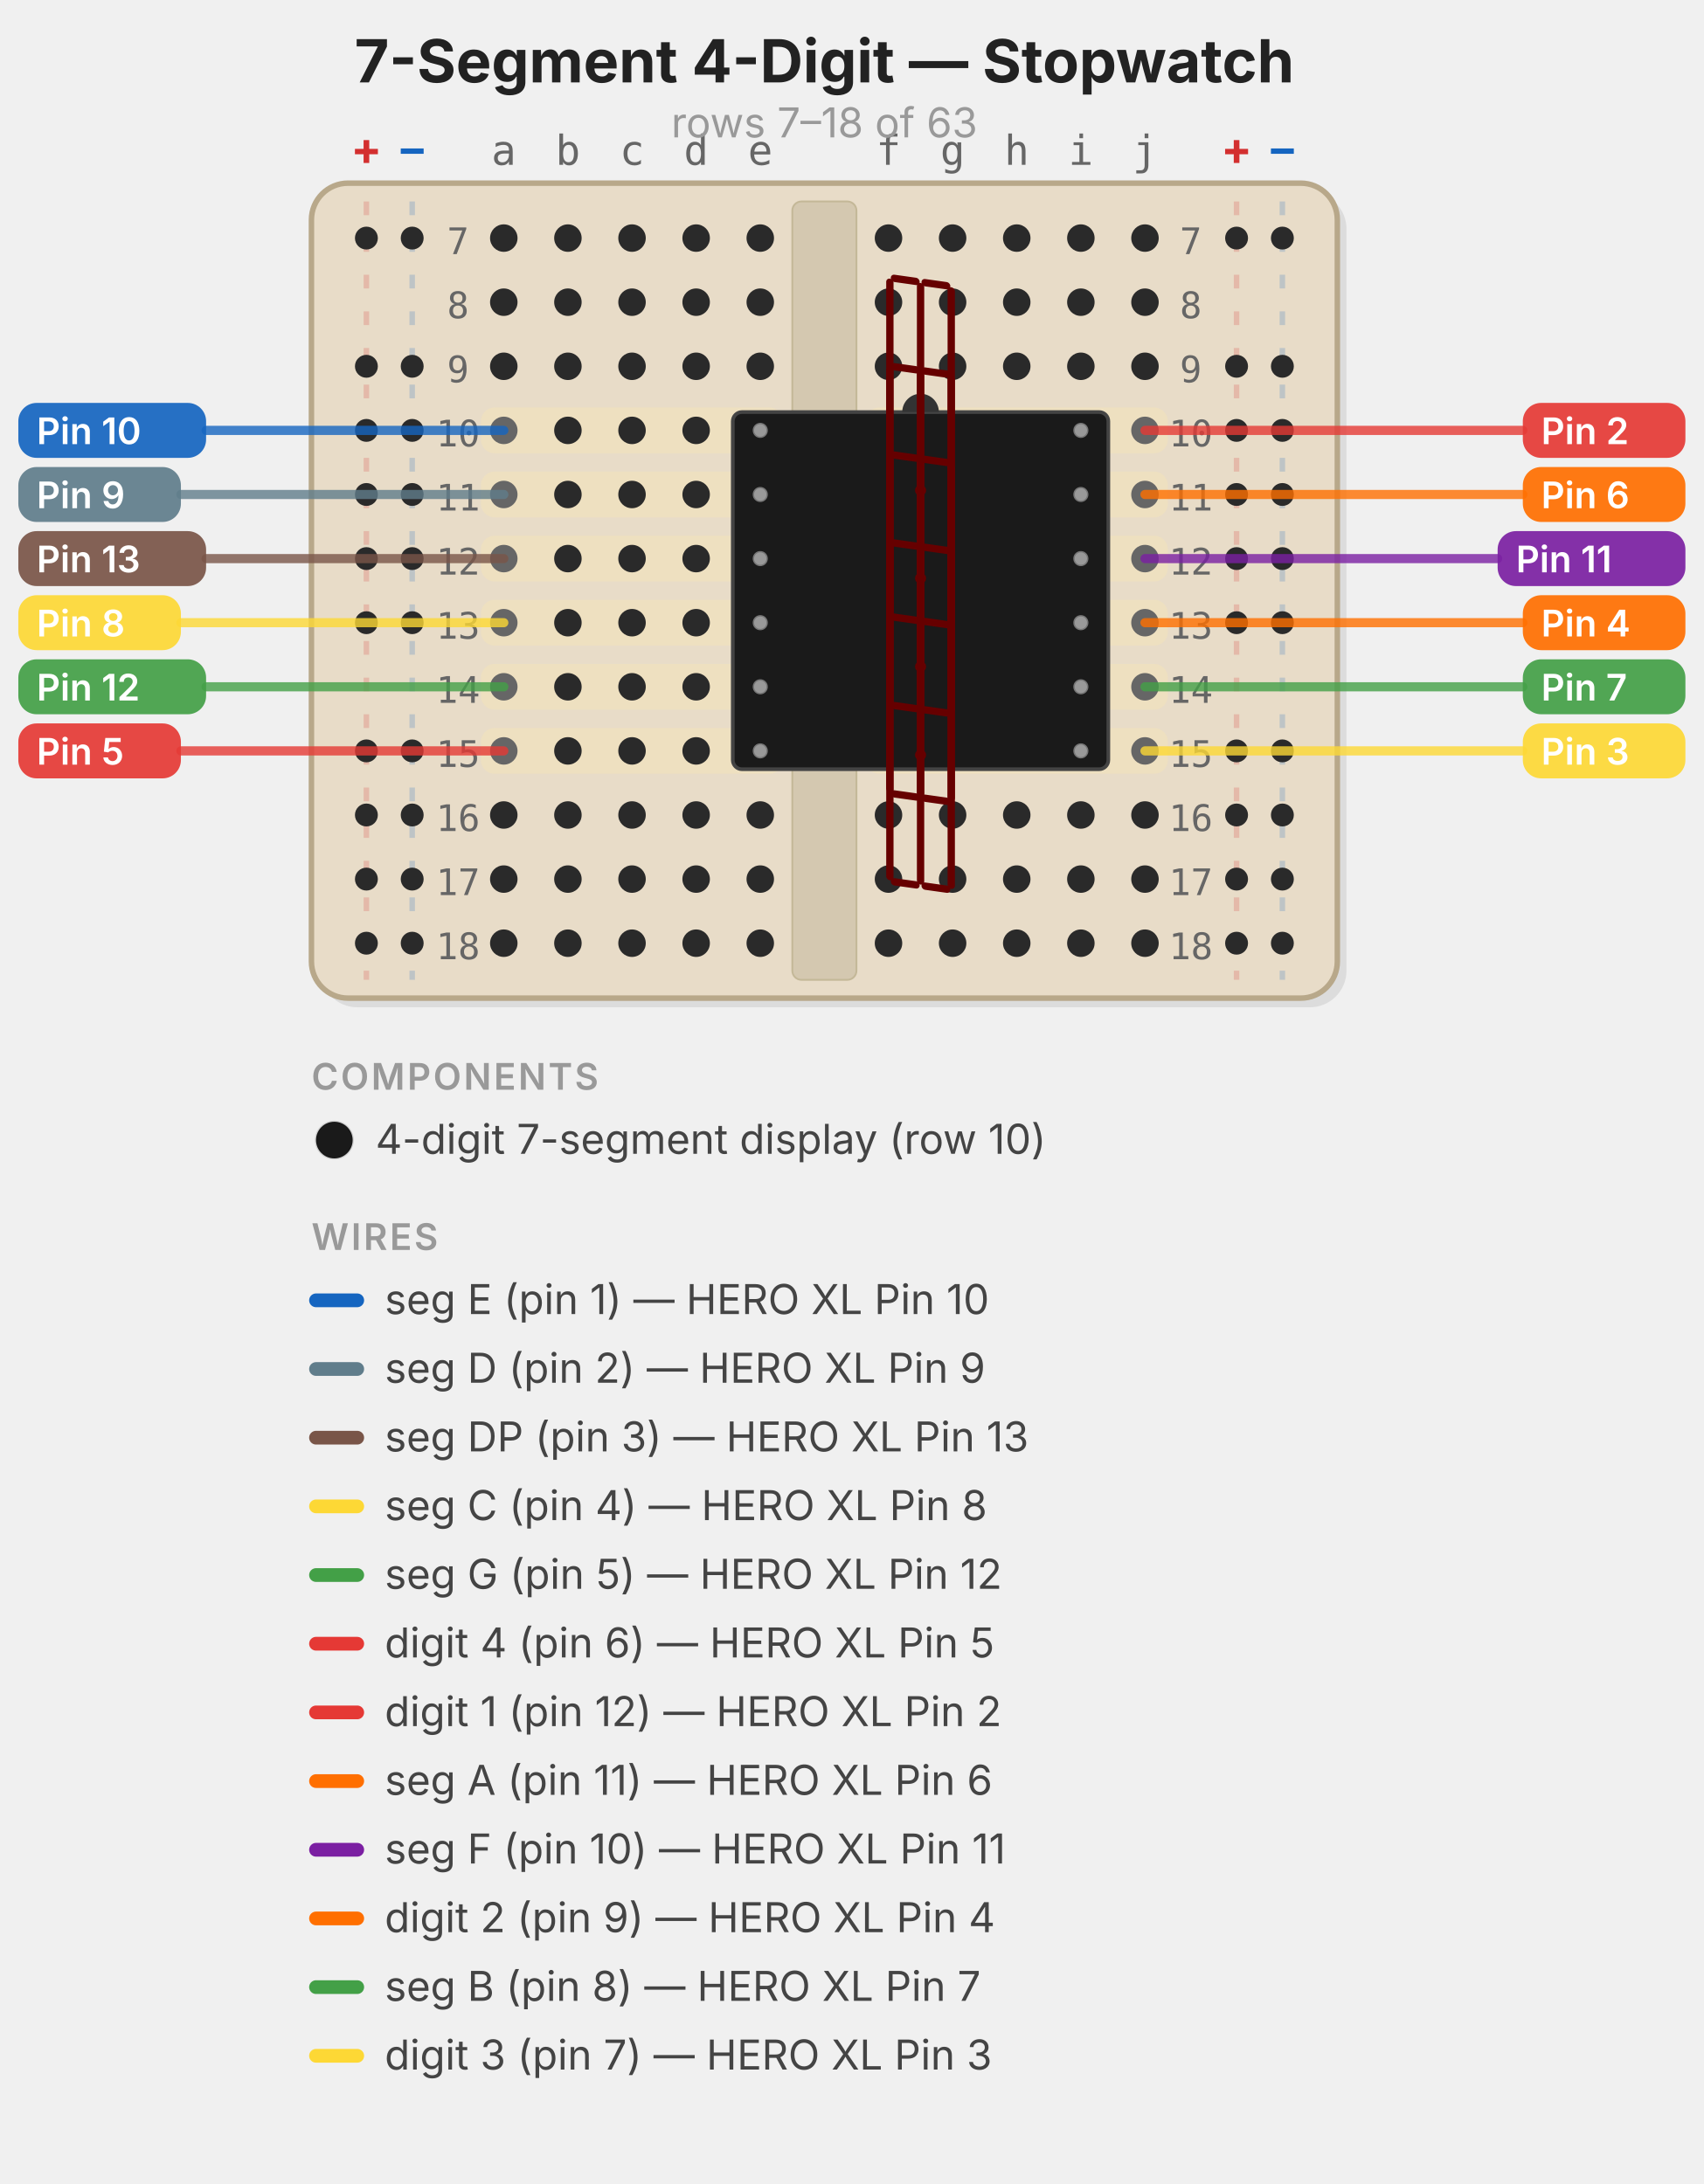
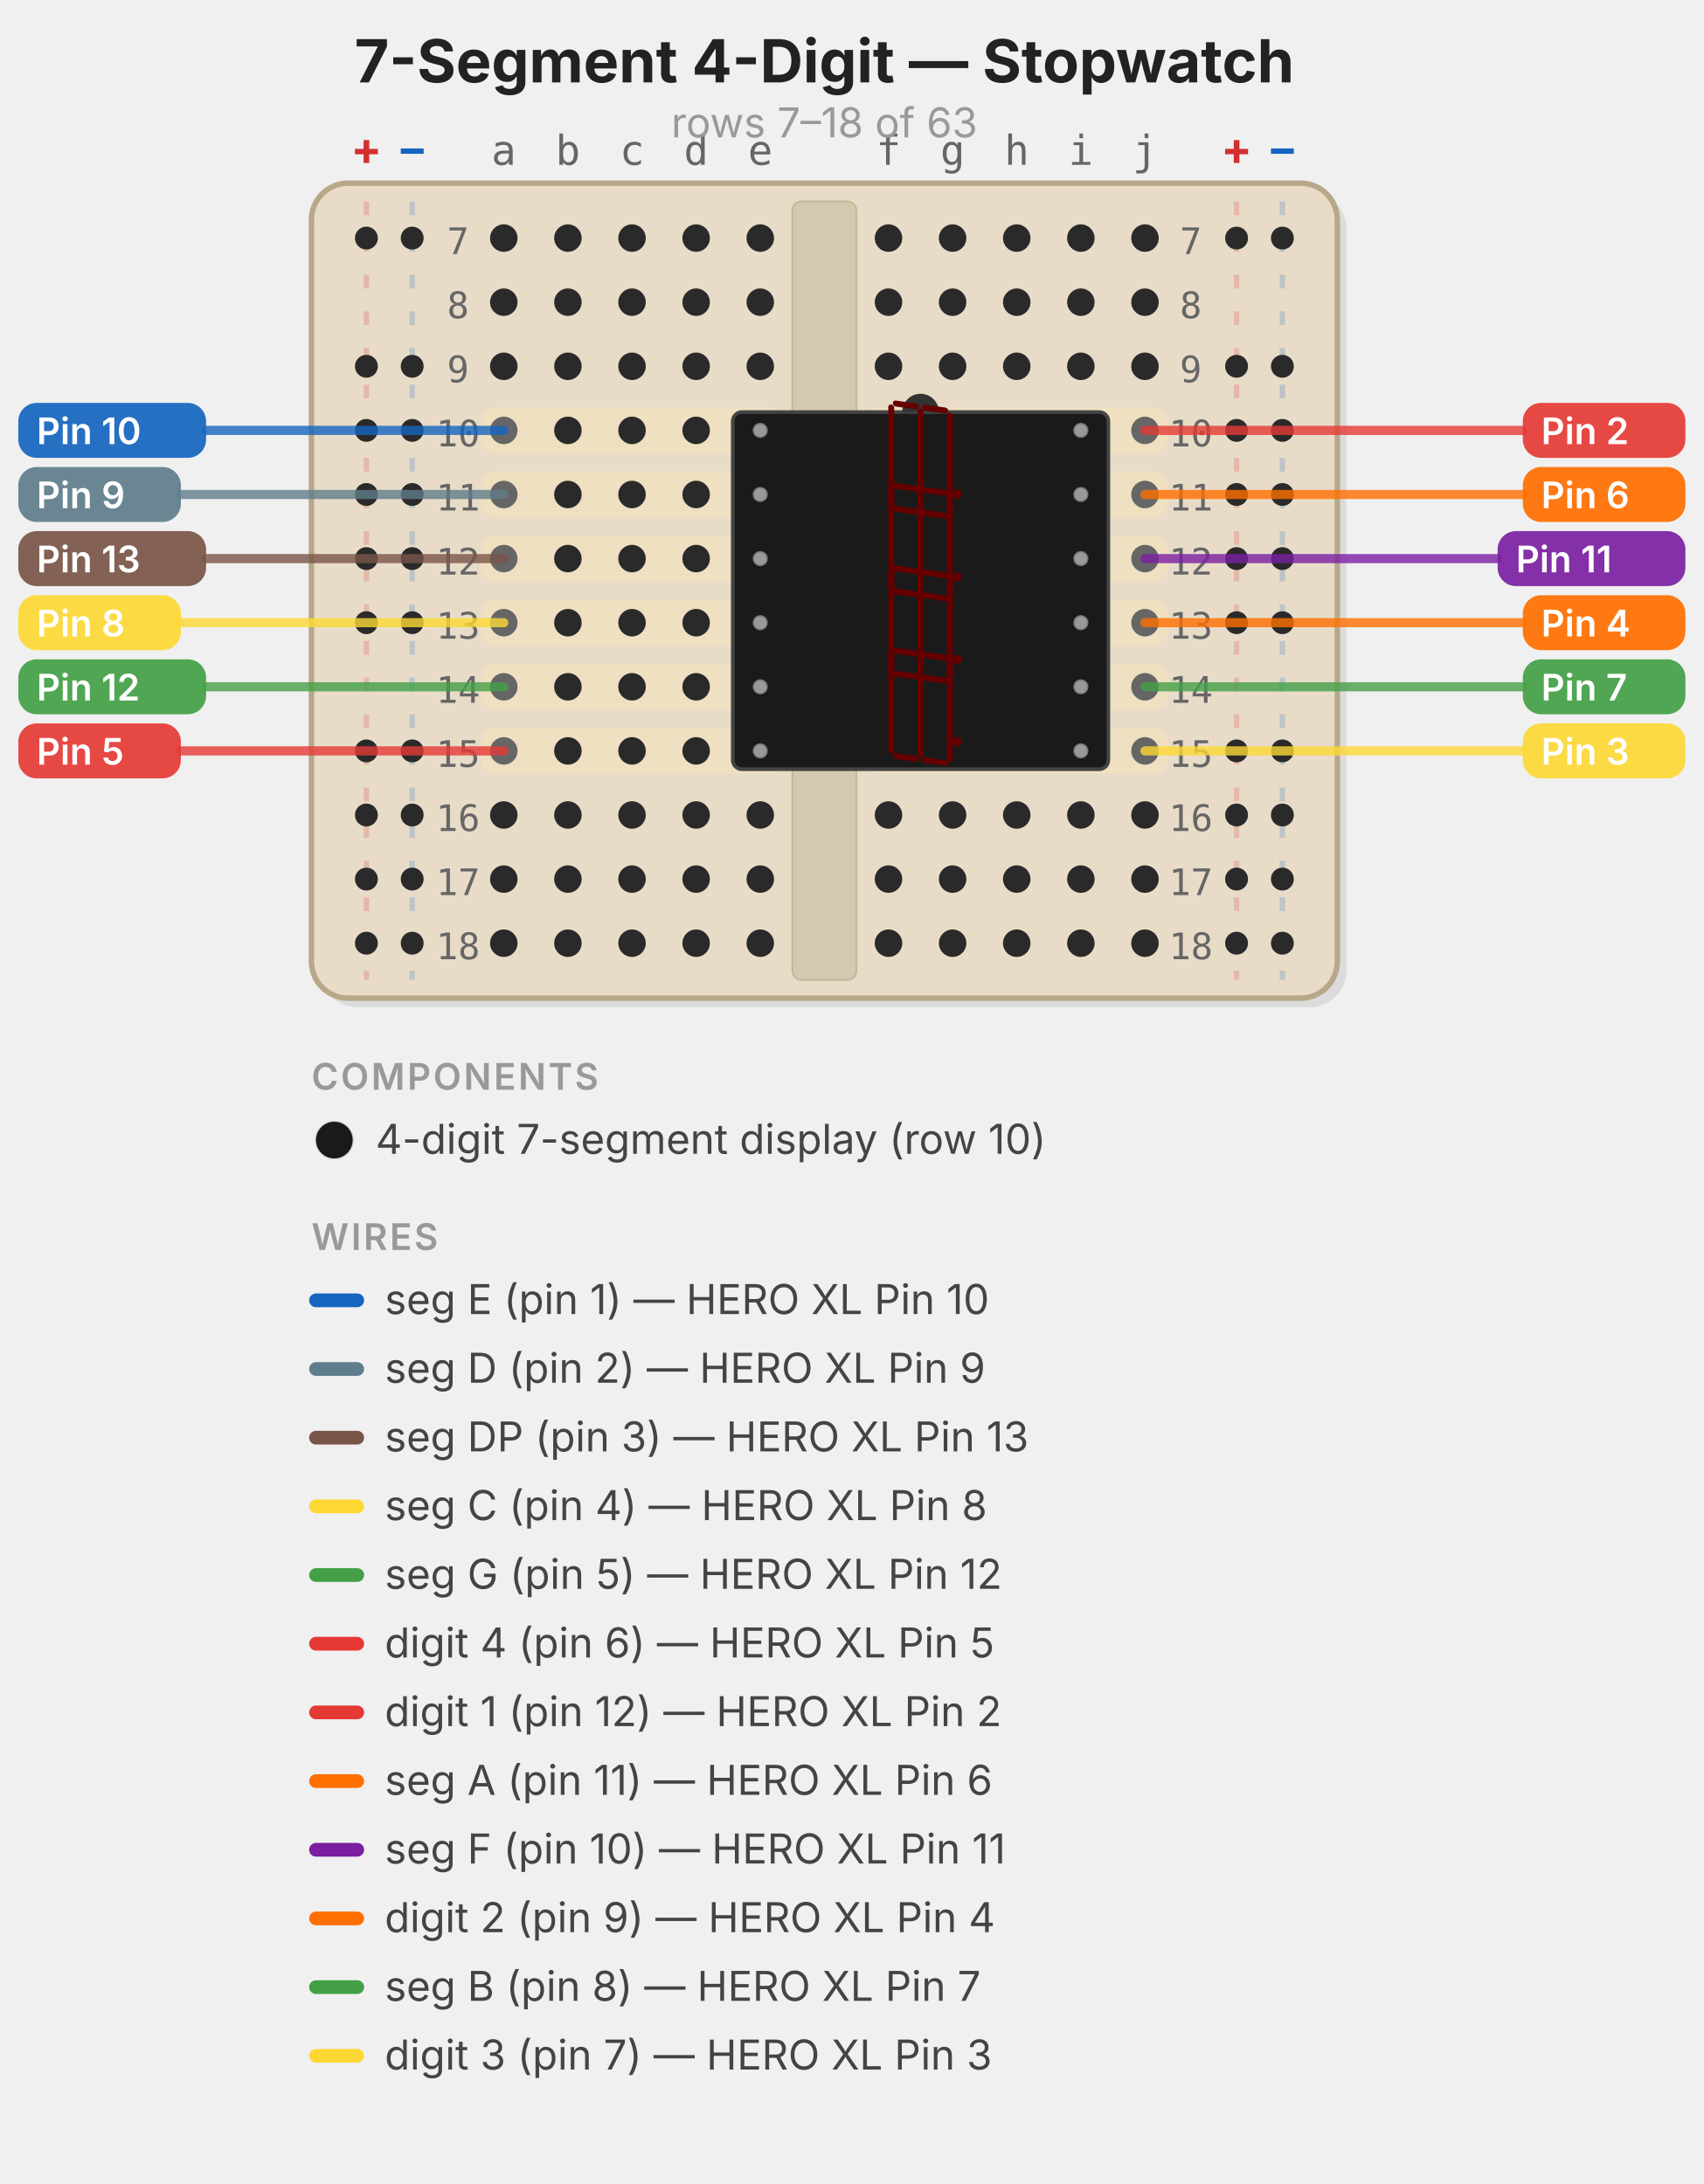
<svg xmlns="http://www.w3.org/2000/svg" viewBox="0 0 372 477" width="372" height="477" style="background:#fff">
  <rect x="70.0" y="42.0" width="224.0" height="178.0" rx="8" fill="#00000015" />
  <rect x="68.0" y="40.0" width="224.0" height="178.0" rx="8" fill="#e8dcc8" stroke="#b8a88a" stroke-width="1.2" />
  <rect x="173.0" y="44.0" width="14.0" height="170.0" rx="2" fill="#d4c8b0" stroke="#c4b898" stroke-width="0.4" />
  <line x1="80.0" y1="44.0" x2="80.0" y2="214.0" stroke="#d32f2f" stroke-width="1.2" opacity="0.2" stroke-dasharray="3,5" />
  <line x1="90.0" y1="44.0" x2="90.0" y2="214.0" stroke="#1565c0" stroke-width="1.2" opacity="0.2" stroke-dasharray="3,5" />
  <line x1="270.0" y1="44.0" x2="270.0" y2="214.0" stroke="#d32f2f" stroke-width="1.2" opacity="0.2" stroke-dasharray="3,5" />
  <line x1="280.0" y1="44.0" x2="280.0" y2="214.0" stroke="#1565c0" stroke-width="1.2" opacity="0.2" stroke-dasharray="3,5" />
  <rect x="105.0" y="89.0" width="66.0" height="10.0" rx="3" fill="#ffeaa7" opacity="0.25" />
  <rect x="189.0" y="89.0" width="66.0" height="10.0" rx="3" fill="#ffeaa7" opacity="0.25" />
  <rect x="105.0" y="103.0" width="66.0" height="10.0" rx="3" fill="#ffeaa7" opacity="0.25" />
  <rect x="189.0" y="103.0" width="66.0" height="10.0" rx="3" fill="#ffeaa7" opacity="0.25" />
  <rect x="105.0" y="117.0" width="66.0" height="10.0" rx="3" fill="#ffeaa7" opacity="0.25" />
  <rect x="189.0" y="117.0" width="66.0" height="10.0" rx="3" fill="#ffeaa7" opacity="0.25" />
  <rect x="105.0" y="131.0" width="66.0" height="10.0" rx="3" fill="#ffeaa7" opacity="0.25" />
  <rect x="189.0" y="131.0" width="66.0" height="10.0" rx="3" fill="#ffeaa7" opacity="0.25" />
  <rect x="105.0" y="145.0" width="66.0" height="10.0" rx="3" fill="#ffeaa7" opacity="0.25" />
  <rect x="189.0" y="145.0" width="66.0" height="10.0" rx="3" fill="#ffeaa7" opacity="0.25" />
  <rect x="105.0" y="159.0" width="66.0" height="10.0" rx="3" fill="#ffeaa7" opacity="0.25" />
  <rect x="189.0" y="159.0" width="66.0" height="10.0" rx="3" fill="#ffeaa7" opacity="0.25" />
  <circle cx="110.0" cy="52.0" r="3.0" fill="#2a2a2a" />
  <circle cx="110.0" cy="66.0" r="3.0" fill="#2a2a2a" />
  <circle cx="110.0" cy="80.0" r="3.0" fill="#2a2a2a" />
  <circle cx="110.0" cy="94.0" r="3.0" fill="#666" />
  <circle cx="110.0" cy="108.0" r="3.0" fill="#666" />
  <circle cx="110.0" cy="122.0" r="3.0" fill="#666" />
  <circle cx="110.0" cy="136.0" r="3.0" fill="#666" />
  <circle cx="110.0" cy="150.0" r="3.0" fill="#666" />
  <circle cx="110.0" cy="164.0" r="3.0" fill="#666" />
  <circle cx="110.0" cy="178.0" r="3.0" fill="#2a2a2a" />
  <circle cx="110.0" cy="192.0" r="3.0" fill="#2a2a2a" />
  <circle cx="110.0" cy="206.0" r="3.0" fill="#2a2a2a" />
  <circle cx="124.0" cy="52.0" r="3.0" fill="#2a2a2a" />
  <circle cx="124.0" cy="66.0" r="3.0" fill="#2a2a2a" />
  <circle cx="124.0" cy="80.0" r="3.0" fill="#2a2a2a" />
  <circle cx="124.0" cy="94.0" r="3.0" fill="#2a2a2a" />
  <circle cx="124.0" cy="108.0" r="3.0" fill="#2a2a2a" />
  <circle cx="124.0" cy="122.0" r="3.0" fill="#2a2a2a" />
  <circle cx="124.0" cy="136.0" r="3.0" fill="#2a2a2a" />
  <circle cx="124.0" cy="150.0" r="3.0" fill="#2a2a2a" />
  <circle cx="124.0" cy="164.0" r="3.0" fill="#2a2a2a" />
  <circle cx="124.0" cy="178.0" r="3.0" fill="#2a2a2a" />
  <circle cx="124.0" cy="192.0" r="3.0" fill="#2a2a2a" />
  <circle cx="124.0" cy="206.0" r="3.0" fill="#2a2a2a" />
  <circle cx="138.0" cy="52.0" r="3.0" fill="#2a2a2a" />
  <circle cx="138.0" cy="66.0" r="3.0" fill="#2a2a2a" />
  <circle cx="138.0" cy="80.0" r="3.0" fill="#2a2a2a" />
  <circle cx="138.0" cy="94.0" r="3.0" fill="#2a2a2a" />
  <circle cx="138.0" cy="108.0" r="3.0" fill="#2a2a2a" />
  <circle cx="138.0" cy="122.0" r="3.0" fill="#2a2a2a" />
  <circle cx="138.0" cy="136.0" r="3.0" fill="#2a2a2a" />
  <circle cx="138.0" cy="150.0" r="3.0" fill="#2a2a2a" />
  <circle cx="138.0" cy="164.0" r="3.0" fill="#2a2a2a" />
  <circle cx="138.0" cy="178.0" r="3.0" fill="#2a2a2a" />
  <circle cx="138.0" cy="192.0" r="3.0" fill="#2a2a2a" />
  <circle cx="138.0" cy="206.0" r="3.0" fill="#2a2a2a" />
  <circle cx="152.0" cy="52.0" r="3.0" fill="#2a2a2a" />
  <circle cx="152.0" cy="66.0" r="3.0" fill="#2a2a2a" />
  <circle cx="152.0" cy="80.0" r="3.0" fill="#2a2a2a" />
  <circle cx="152.0" cy="94.0" r="3.0" fill="#2a2a2a" />
  <circle cx="152.0" cy="108.0" r="3.0" fill="#2a2a2a" />
  <circle cx="152.0" cy="122.0" r="3.0" fill="#2a2a2a" />
  <circle cx="152.0" cy="136.0" r="3.0" fill="#2a2a2a" />
  <circle cx="152.0" cy="150.0" r="3.0" fill="#2a2a2a" />
  <circle cx="152.0" cy="164.0" r="3.0" fill="#2a2a2a" />
  <circle cx="152.0" cy="178.0" r="3.0" fill="#2a2a2a" />
  <circle cx="152.0" cy="192.0" r="3.0" fill="#2a2a2a" />
  <circle cx="152.0" cy="206.0" r="3.0" fill="#2a2a2a" />
  <circle cx="166.0" cy="52.0" r="3.0" fill="#2a2a2a" />
  <circle cx="166.0" cy="66.0" r="3.0" fill="#2a2a2a" />
  <circle cx="166.0" cy="80.0" r="3.0" fill="#2a2a2a" />
  <circle cx="166.0" cy="94.0" r="3.0" fill="#2a2a2a" />
  <circle cx="166.0" cy="108.0" r="3.0" fill="#2a2a2a" />
  <circle cx="166.0" cy="122.0" r="3.0" fill="#2a2a2a" />
  <circle cx="166.0" cy="136.0" r="3.0" fill="#2a2a2a" />
  <circle cx="166.0" cy="150.0" r="3.0" fill="#2a2a2a" />
  <circle cx="166.0" cy="164.0" r="3.0" fill="#2a2a2a" />
  <circle cx="166.0" cy="178.0" r="3.0" fill="#2a2a2a" />
  <circle cx="166.0" cy="192.0" r="3.0" fill="#2a2a2a" />
  <circle cx="166.0" cy="206.0" r="3.0" fill="#2a2a2a" />
  <circle cx="194.0" cy="52.0" r="3.0" fill="#2a2a2a" />
  <circle cx="194.0" cy="66.0" r="3.0" fill="#2a2a2a" />
  <circle cx="194.0" cy="80.0" r="3.0" fill="#2a2a2a" />
  <circle cx="194.0" cy="94.0" r="3.0" fill="#2a2a2a" />
  <circle cx="194.0" cy="108.0" r="3.0" fill="#2a2a2a" />
  <circle cx="194.0" cy="122.0" r="3.0" fill="#2a2a2a" />
  <circle cx="194.0" cy="136.0" r="3.0" fill="#2a2a2a" />
  <circle cx="194.0" cy="150.0" r="3.0" fill="#2a2a2a" />
  <circle cx="194.0" cy="164.0" r="3.0" fill="#2a2a2a" />
  <circle cx="194.0" cy="178.0" r="3.0" fill="#2a2a2a" />
  <circle cx="194.0" cy="192.0" r="3.0" fill="#2a2a2a" />
  <circle cx="194.0" cy="206.0" r="3.0" fill="#2a2a2a" />
  <circle cx="208.0" cy="52.0" r="3.0" fill="#2a2a2a" />
  <circle cx="208.0" cy="66.0" r="3.0" fill="#2a2a2a" />
  <circle cx="208.0" cy="80.0" r="3.0" fill="#2a2a2a" />
  <circle cx="208.0" cy="94.0" r="3.0" fill="#2a2a2a" />
  <circle cx="208.0" cy="108.0" r="3.0" fill="#2a2a2a" />
  <circle cx="208.0" cy="122.0" r="3.0" fill="#2a2a2a" />
  <circle cx="208.0" cy="136.0" r="3.0" fill="#2a2a2a" />
  <circle cx="208.0" cy="150.0" r="3.0" fill="#2a2a2a" />
  <circle cx="208.0" cy="164.0" r="3.0" fill="#2a2a2a" />
  <circle cx="208.0" cy="178.0" r="3.0" fill="#2a2a2a" />
  <circle cx="208.0" cy="192.0" r="3.0" fill="#2a2a2a" />
  <circle cx="208.0" cy="206.0" r="3.0" fill="#2a2a2a" />
  <circle cx="222.0" cy="52.0" r="3.0" fill="#2a2a2a" />
  <circle cx="222.0" cy="66.0" r="3.0" fill="#2a2a2a" />
  <circle cx="222.0" cy="80.0" r="3.0" fill="#2a2a2a" />
  <circle cx="222.0" cy="94.0" r="3.0" fill="#2a2a2a" />
  <circle cx="222.0" cy="108.0" r="3.0" fill="#2a2a2a" />
  <circle cx="222.0" cy="122.0" r="3.0" fill="#2a2a2a" />
  <circle cx="222.0" cy="136.0" r="3.0" fill="#2a2a2a" />
  <circle cx="222.0" cy="150.0" r="3.0" fill="#2a2a2a" />
  <circle cx="222.0" cy="164.0" r="3.0" fill="#2a2a2a" />
  <circle cx="222.0" cy="178.0" r="3.0" fill="#2a2a2a" />
  <circle cx="222.0" cy="192.0" r="3.0" fill="#2a2a2a" />
  <circle cx="222.0" cy="206.0" r="3.0" fill="#2a2a2a" />
  <circle cx="236.0" cy="52.0" r="3.0" fill="#2a2a2a" />
  <circle cx="236.0" cy="66.0" r="3.0" fill="#2a2a2a" />
  <circle cx="236.0" cy="80.0" r="3.0" fill="#2a2a2a" />
  <circle cx="236.0" cy="94.0" r="3.0" fill="#2a2a2a" />
  <circle cx="236.0" cy="108.0" r="3.0" fill="#2a2a2a" />
  <circle cx="236.0" cy="122.0" r="3.0" fill="#2a2a2a" />
  <circle cx="236.0" cy="136.0" r="3.0" fill="#2a2a2a" />
  <circle cx="236.0" cy="150.0" r="3.0" fill="#2a2a2a" />
  <circle cx="236.0" cy="164.0" r="3.0" fill="#2a2a2a" />
  <circle cx="236.0" cy="178.0" r="3.0" fill="#2a2a2a" />
  <circle cx="236.0" cy="192.0" r="3.0" fill="#2a2a2a" />
  <circle cx="236.0" cy="206.0" r="3.0" fill="#2a2a2a" />
  <circle cx="250.0" cy="52.0" r="3.0" fill="#2a2a2a" />
  <circle cx="250.0" cy="66.0" r="3.0" fill="#2a2a2a" />
  <circle cx="250.0" cy="80.0" r="3.0" fill="#2a2a2a" />
  <circle cx="250.0" cy="94.0" r="3.0" fill="#666" />
  <circle cx="250.0" cy="108.0" r="3.0" fill="#666" />
  <circle cx="250.0" cy="122.0" r="3.0" fill="#666" />
  <circle cx="250.0" cy="136.0" r="3.0" fill="#666" />
  <circle cx="250.0" cy="150.0" r="3.0" fill="#666" />
  <circle cx="250.0" cy="164.0" r="3.0" fill="#666" />
  <circle cx="250.0" cy="178.0" r="3.0" fill="#2a2a2a" />
  <circle cx="250.0" cy="192.0" r="3.0" fill="#2a2a2a" />
  <circle cx="250.0" cy="206.0" r="3.0" fill="#2a2a2a" />
  <circle cx="80.0" cy="52.0" r="2.5" fill="#2a2a2a" />
  <circle cx="80.0" cy="80.0" r="2.5" fill="#2a2a2a" />
  <circle cx="80.0" cy="94.0" r="2.5" fill="#2a2a2a" />
  <circle cx="80.0" cy="108.0" r="2.5" fill="#2a2a2a" />
  <circle cx="80.0" cy="122.0" r="2.5" fill="#2a2a2a" />
  <circle cx="80.0" cy="136.0" r="2.5" fill="#2a2a2a" />
  <circle cx="80.0" cy="164.0" r="2.5" fill="#2a2a2a" />
  <circle cx="80.0" cy="178.0" r="2.5" fill="#2a2a2a" />
  <circle cx="80.0" cy="192.0" r="2.5" fill="#2a2a2a" />
  <circle cx="80.0" cy="206.0" r="2.5" fill="#2a2a2a" />
  <circle cx="90.0" cy="52.0" r="2.5" fill="#2a2a2a" />
  <circle cx="90.0" cy="80.0" r="2.5" fill="#2a2a2a" />
  <circle cx="90.0" cy="94.0" r="2.5" fill="#2a2a2a" />
  <circle cx="90.0" cy="108.0" r="2.5" fill="#2a2a2a" />
  <circle cx="90.0" cy="122.0" r="2.5" fill="#2a2a2a" />
  <circle cx="90.0" cy="136.0" r="2.5" fill="#2a2a2a" />
  <circle cx="90.0" cy="164.0" r="2.5" fill="#2a2a2a" />
  <circle cx="90.0" cy="178.0" r="2.5" fill="#2a2a2a" />
  <circle cx="90.0" cy="192.0" r="2.5" fill="#2a2a2a" />
  <circle cx="90.0" cy="206.0" r="2.5" fill="#2a2a2a" />
  <circle cx="270.0" cy="52.0" r="2.5" fill="#2a2a2a" />
  <circle cx="270.0" cy="80.0" r="2.5" fill="#2a2a2a" />
  <circle cx="270.0" cy="94.0" r="2.5" fill="#2a2a2a" />
  <circle cx="270.0" cy="108.0" r="2.5" fill="#2a2a2a" />
  <circle cx="270.0" cy="122.0" r="2.5" fill="#2a2a2a" />
  <circle cx="270.0" cy="136.0" r="2.5" fill="#2a2a2a" />
  <circle cx="270.0" cy="164.0" r="2.5" fill="#2a2a2a" />
  <circle cx="270.0" cy="178.0" r="2.5" fill="#2a2a2a" />
  <circle cx="270.0" cy="192.0" r="2.5" fill="#2a2a2a" />
  <circle cx="270.0" cy="206.0" r="2.5" fill="#2a2a2a" />
  <circle cx="280.0" cy="52.0" r="2.5" fill="#2a2a2a" />
  <circle cx="280.0" cy="80.0" r="2.5" fill="#2a2a2a" />
  <circle cx="280.0" cy="94.0" r="2.5" fill="#2a2a2a" />
  <circle cx="280.0" cy="108.0" r="2.5" fill="#2a2a2a" />
  <circle cx="280.0" cy="122.0" r="2.5" fill="#2a2a2a" />
  <circle cx="280.0" cy="136.0" r="2.5" fill="#2a2a2a" />
  <circle cx="280.0" cy="164.0" r="2.5" fill="#2a2a2a" />
  <circle cx="280.0" cy="178.0" r="2.5" fill="#2a2a2a" />
  <circle cx="280.0" cy="192.0" r="2.5" fill="#2a2a2a" />
  <circle cx="280.0" cy="206.0" r="2.5" fill="#2a2a2a" />
  <text x="110.0" y="36.0" font-size="9" fill="#666" text-anchor="middle" font-family="'SF Mono', 'Cascadia Code', 'Fira Code', monospace">a</text>
  <text x="124.0" y="36.0" font-size="9" fill="#666" text-anchor="middle" font-family="'SF Mono', 'Cascadia Code', 'Fira Code', monospace">b</text>
  <text x="138.0" y="36.0" font-size="9" fill="#666" text-anchor="middle" font-family="'SF Mono', 'Cascadia Code', 'Fira Code', monospace">c</text>
  <text x="152.0" y="36.0" font-size="9" fill="#666" text-anchor="middle" font-family="'SF Mono', 'Cascadia Code', 'Fira Code', monospace">d</text>
  <text x="166.0" y="36.0" font-size="9" fill="#666" text-anchor="middle" font-family="'SF Mono', 'Cascadia Code', 'Fira Code', monospace">e</text>
  <text x="194.0" y="36.0" font-size="9" fill="#666" text-anchor="middle" font-family="'SF Mono', 'Cascadia Code', 'Fira Code', monospace">f</text>
  <text x="208.0" y="36.0" font-size="9" fill="#666" text-anchor="middle" font-family="'SF Mono', 'Cascadia Code', 'Fira Code', monospace">g</text>
  <text x="222.0" y="36.0" font-size="9" fill="#666" text-anchor="middle" font-family="'SF Mono', 'Cascadia Code', 'Fira Code', monospace">h</text>
  <text x="236.0" y="36.0" font-size="9" fill="#666" text-anchor="middle" font-family="'SF Mono', 'Cascadia Code', 'Fira Code', monospace">i</text>
  <text x="250.0" y="36.0" font-size="9" fill="#666" text-anchor="middle" font-family="'SF Mono', 'Cascadia Code', 'Fira Code', monospace">j</text>
  <text x="80.0" y="36.0" font-size="10" fill="#d32f2f" font-weight="bold" text-anchor="middle" font-family="system-ui, -apple-system, 'Segoe UI', sans-serif">+</text>
  <text x="90.0" y="36.0" font-size="10" fill="#1565c0" font-weight="bold" text-anchor="middle" font-family="system-ui, -apple-system, 'Segoe UI', sans-serif">–</text>
  <text x="270.0" y="36.0" font-size="10" fill="#d32f2f" font-weight="bold" text-anchor="middle" font-family="system-ui, -apple-system, 'Segoe UI', sans-serif">+</text>
  <text x="280.0" y="36.0" font-size="10" fill="#1565c0" font-weight="bold" text-anchor="middle" font-family="system-ui, -apple-system, 'Segoe UI', sans-serif">–</text>
  <text x="100.0" y="55.5" font-size="8" fill="#666" text-anchor="middle" font-family="'SF Mono', 'Cascadia Code', 'Fira Code', monospace">7</text>
  <text x="260.0" y="55.5" font-size="8" fill="#666" text-anchor="middle" font-family="'SF Mono', 'Cascadia Code', 'Fira Code', monospace">7</text>
  <text x="100.0" y="69.5" font-size="8" fill="#666" text-anchor="middle" font-family="'SF Mono', 'Cascadia Code', 'Fira Code', monospace">8</text>
  <text x="260.0" y="69.5" font-size="8" fill="#666" text-anchor="middle" font-family="'SF Mono', 'Cascadia Code', 'Fira Code', monospace">8</text>
  <text x="100.0" y="83.5" font-size="8" fill="#666" text-anchor="middle" font-family="'SF Mono', 'Cascadia Code', 'Fira Code', monospace">9</text>
  <text x="260.0" y="83.5" font-size="8" fill="#666" text-anchor="middle" font-family="'SF Mono', 'Cascadia Code', 'Fira Code', monospace">9</text>
  <text x="100.0" y="97.5" font-size="8" fill="#666" text-anchor="middle" font-family="'SF Mono', 'Cascadia Code', 'Fira Code', monospace">10</text>
  <text x="260.0" y="97.5" font-size="8" fill="#666" text-anchor="middle" font-family="'SF Mono', 'Cascadia Code', 'Fira Code', monospace">10</text>
  <text x="100.0" y="111.5" font-size="8" fill="#666" text-anchor="middle" font-family="'SF Mono', 'Cascadia Code', 'Fira Code', monospace">11</text>
  <text x="260.0" y="111.5" font-size="8" fill="#666" text-anchor="middle" font-family="'SF Mono', 'Cascadia Code', 'Fira Code', monospace">11</text>
  <text x="100.0" y="125.5" font-size="8" fill="#666" text-anchor="middle" font-family="'SF Mono', 'Cascadia Code', 'Fira Code', monospace">12</text>
  <text x="260.0" y="125.5" font-size="8" fill="#666" text-anchor="middle" font-family="'SF Mono', 'Cascadia Code', 'Fira Code', monospace">12</text>
  <text x="100.0" y="139.5" font-size="8" fill="#666" text-anchor="middle" font-family="'SF Mono', 'Cascadia Code', 'Fira Code', monospace">13</text>
  <text x="260.0" y="139.5" font-size="8" fill="#666" text-anchor="middle" font-family="'SF Mono', 'Cascadia Code', 'Fira Code', monospace">13</text>
  <text x="100.0" y="153.5" font-size="8" fill="#666" text-anchor="middle" font-family="'SF Mono', 'Cascadia Code', 'Fira Code', monospace">14</text>
  <text x="260.0" y="153.5" font-size="8" fill="#666" text-anchor="middle" font-family="'SF Mono', 'Cascadia Code', 'Fira Code', monospace">14</text>
  <text x="100.0" y="167.5" font-size="8" fill="#666" text-anchor="middle" font-family="'SF Mono', 'Cascadia Code', 'Fira Code', monospace">15</text>
  <text x="260.0" y="167.5" font-size="8" fill="#666" text-anchor="middle" font-family="'SF Mono', 'Cascadia Code', 'Fira Code', monospace">15</text>
  <text x="100.0" y="181.5" font-size="8" fill="#666" text-anchor="middle" font-family="'SF Mono', 'Cascadia Code', 'Fira Code', monospace">16</text>
  <text x="260.0" y="181.5" font-size="8" fill="#666" text-anchor="middle" font-family="'SF Mono', 'Cascadia Code', 'Fira Code', monospace">16</text>
  <text x="100.0" y="195.5" font-size="8" fill="#666" text-anchor="middle" font-family="'SF Mono', 'Cascadia Code', 'Fira Code', monospace">17</text>
  <text x="260.0" y="195.5" font-size="8" fill="#666" text-anchor="middle" font-family="'SF Mono', 'Cascadia Code', 'Fira Code', monospace">17</text>
  <text x="100.0" y="209.5" font-size="8" fill="#666" text-anchor="middle" font-family="'SF Mono', 'Cascadia Code', 'Fira Code', monospace">18</text>
  <text x="260.0" y="209.5" font-size="8" fill="#666" text-anchor="middle" font-family="'SF Mono', 'Cascadia Code', 'Fira Code', monospace">18</text>
  <rect x="160.0" y="90.0" width="82.0" height="78.0" rx="2" fill="#1a1a1a" stroke="#444" stroke-width="0.8" />
  <path d="M 197.0 90.0 a 4 4 0 0 1 8 0" fill="#333" stroke="none" />
-   <g transform="translate(201.0,98.6) rotate(-90) skewX(-8)">
-     <line x1="-36.0" y1="-6.7" x2="36.0" y2="-6.7" stroke="#600" stroke-width="1.6" stroke-linecap="round" />
-     <line x1="-36.0" y1="0.0" x2="36.0" y2="0.0" stroke="#600" stroke-width="1.6" stroke-linecap="round" />
-     <line x1="-36.0" y1="6.7" x2="36.0" y2="6.7" stroke="#600" stroke-width="1.6" stroke-linecap="round" />
-     <line x1="-37.0" y1="-5.7" x2="-37.0" y2="-1.0" stroke="#600" stroke-width="1.6" stroke-linecap="round" />
-     <line x1="37.0" y1="-5.7" x2="37.0" y2="-1.0" stroke="#600" stroke-width="1.6" stroke-linecap="round" />
-     <line x1="-37.0" y1="1.0" x2="-37.0" y2="5.7" stroke="#600" stroke-width="1.6" stroke-linecap="round" />
-     <line x1="37.0" y1="1.0" x2="37.0" y2="5.7" stroke="#600" stroke-width="1.6" stroke-linecap="round" />
+   <g transform="translate(201.0,100.4) rotate(-90) skewX(-8)">
+     <line x1="-10.5" y1="-6.4" x2="10.5" y2="-6.4" stroke="#600" stroke-width="1.3" stroke-linecap="round" />
+     <line x1="-10.5" y1="0.0" x2="10.5" y2="0.0" stroke="#600" stroke-width="1.3" stroke-linecap="round" />
+     <line x1="-10.5" y1="6.4" x2="10.5" y2="6.4" stroke="#600" stroke-width="1.3" stroke-linecap="round" />
+     <line x1="-11.5" y1="-5.4" x2="-11.5" y2="-1.0" stroke="#600" stroke-width="1.3" stroke-linecap="round" />
+     <line x1="11.5" y1="-5.4" x2="11.5" y2="-1.0" stroke="#600" stroke-width="1.3" stroke-linecap="round" />
+     <line x1="-11.5" y1="1.0" x2="-11.5" y2="5.4" stroke="#600" stroke-width="1.3" stroke-linecap="round" />
+     <line x1="11.5" y1="1.0" x2="11.5" y2="5.4" stroke="#600" stroke-width="1.3" stroke-linecap="round" />
  </g>
-   <circle cx="201.0" cy="107.1" r="1.2" fill="#600" />
-   <g transform="translate(201.0,117.9) rotate(-90) skewX(-8)">
-     <line x1="-36.0" y1="-6.7" x2="36.0" y2="-6.7" stroke="#600" stroke-width="1.6" stroke-linecap="round" />
-     <line x1="-36.0" y1="0.0" x2="36.0" y2="0.0" stroke="#600" stroke-width="1.6" stroke-linecap="round" />
-     <line x1="-36.0" y1="6.7" x2="36.0" y2="6.7" stroke="#600" stroke-width="1.6" stroke-linecap="round" />
-     <line x1="-37.0" y1="-5.7" x2="-37.0" y2="-1.0" stroke="#600" stroke-width="1.6" stroke-linecap="round" />
-     <line x1="37.0" y1="-5.7" x2="37.0" y2="-1.0" stroke="#600" stroke-width="1.6" stroke-linecap="round" />
-     <line x1="-37.0" y1="1.0" x2="-37.0" y2="5.7" stroke="#600" stroke-width="1.6" stroke-linecap="round" />
-     <line x1="37.0" y1="1.0" x2="37.0" y2="5.7" stroke="#600" stroke-width="1.6" stroke-linecap="round" />
+   <circle cx="209.0" cy="107.9" r="1.0" fill="#600" />
+   <g transform="translate(201.0,118.4) rotate(-90) skewX(-8)">
+     <line x1="-10.5" y1="-6.4" x2="10.5" y2="-6.4" stroke="#600" stroke-width="1.3" stroke-linecap="round" />
+     <line x1="-10.5" y1="0.0" x2="10.5" y2="0.0" stroke="#600" stroke-width="1.3" stroke-linecap="round" />
+     <line x1="-10.5" y1="6.4" x2="10.5" y2="6.4" stroke="#600" stroke-width="1.3" stroke-linecap="round" />
+     <line x1="-11.5" y1="-5.4" x2="-11.5" y2="-1.0" stroke="#600" stroke-width="1.3" stroke-linecap="round" />
+     <line x1="11.5" y1="-5.4" x2="11.5" y2="-1.0" stroke="#600" stroke-width="1.3" stroke-linecap="round" />
+     <line x1="-11.5" y1="1.0" x2="-11.5" y2="5.4" stroke="#600" stroke-width="1.3" stroke-linecap="round" />
+     <line x1="11.5" y1="1.0" x2="11.5" y2="5.4" stroke="#600" stroke-width="1.3" stroke-linecap="round" />
  </g>
-   <circle cx="201.0" cy="126.3" r="1.2" fill="#600" />
-   <g transform="translate(201.0,137.2) rotate(-90) skewX(-8)">
-     <line x1="-36.0" y1="-6.7" x2="36.0" y2="-6.7" stroke="#600" stroke-width="1.6" stroke-linecap="round" />
-     <line x1="-36.0" y1="0.0" x2="36.0" y2="0.0" stroke="#600" stroke-width="1.6" stroke-linecap="round" />
-     <line x1="-36.0" y1="6.7" x2="36.0" y2="6.7" stroke="#600" stroke-width="1.6" stroke-linecap="round" />
-     <line x1="-37.0" y1="-5.7" x2="-37.0" y2="-1.0" stroke="#600" stroke-width="1.6" stroke-linecap="round" />
-     <line x1="37.0" y1="-5.7" x2="37.0" y2="-1.0" stroke="#600" stroke-width="1.6" stroke-linecap="round" />
-     <line x1="-37.0" y1="1.0" x2="-37.0" y2="5.7" stroke="#600" stroke-width="1.6" stroke-linecap="round" />
-     <line x1="37.0" y1="1.0" x2="37.0" y2="5.7" stroke="#600" stroke-width="1.6" stroke-linecap="round" />
+   <circle cx="209.0" cy="126.0" r="1.0" fill="#600" />
+   <g transform="translate(201.0,136.4) rotate(-90) skewX(-8)">
+     <line x1="-10.5" y1="-6.4" x2="10.5" y2="-6.4" stroke="#600" stroke-width="1.3" stroke-linecap="round" />
+     <line x1="-10.5" y1="0.0" x2="10.5" y2="0.0" stroke="#600" stroke-width="1.3" stroke-linecap="round" />
+     <line x1="-10.5" y1="6.4" x2="10.5" y2="6.4" stroke="#600" stroke-width="1.3" stroke-linecap="round" />
+     <line x1="-11.5" y1="-5.4" x2="-11.5" y2="-1.0" stroke="#600" stroke-width="1.3" stroke-linecap="round" />
+     <line x1="11.5" y1="-5.4" x2="11.5" y2="-1.0" stroke="#600" stroke-width="1.3" stroke-linecap="round" />
+     <line x1="-11.5" y1="1.0" x2="-11.5" y2="5.4" stroke="#600" stroke-width="1.3" stroke-linecap="round" />
+     <line x1="11.5" y1="1.0" x2="11.5" y2="5.4" stroke="#600" stroke-width="1.3" stroke-linecap="round" />
  </g>
-   <circle cx="201.0" cy="145.6" r="1.2" fill="#600" />
-   <g transform="translate(201.0,156.4) rotate(-90) skewX(-8)">
-     <line x1="-36.0" y1="-6.7" x2="36.0" y2="-6.7" stroke="#600" stroke-width="1.6" stroke-linecap="round" />
-     <line x1="-36.0" y1="0.0" x2="36.0" y2="0.0" stroke="#600" stroke-width="1.6" stroke-linecap="round" />
-     <line x1="-36.0" y1="6.7" x2="36.0" y2="6.7" stroke="#600" stroke-width="1.6" stroke-linecap="round" />
-     <line x1="-37.0" y1="-5.7" x2="-37.0" y2="-1.0" stroke="#600" stroke-width="1.6" stroke-linecap="round" />
-     <line x1="37.0" y1="-5.7" x2="37.0" y2="-1.0" stroke="#600" stroke-width="1.6" stroke-linecap="round" />
-     <line x1="-37.0" y1="1.0" x2="-37.0" y2="5.7" stroke="#600" stroke-width="1.6" stroke-linecap="round" />
-     <line x1="37.0" y1="1.0" x2="37.0" y2="5.7" stroke="#600" stroke-width="1.6" stroke-linecap="round" />
+   <circle cx="209.0" cy="144.0" r="1.0" fill="#600" />
+   <g transform="translate(201.0,154.4) rotate(-90) skewX(-8)">
+     <line x1="-10.5" y1="-6.4" x2="10.5" y2="-6.4" stroke="#600" stroke-width="1.3" stroke-linecap="round" />
+     <line x1="-10.5" y1="0.0" x2="10.5" y2="0.0" stroke="#600" stroke-width="1.3" stroke-linecap="round" />
+     <line x1="-10.5" y1="6.4" x2="10.5" y2="6.4" stroke="#600" stroke-width="1.3" stroke-linecap="round" />
+     <line x1="-11.5" y1="-5.4" x2="-11.5" y2="-1.0" stroke="#600" stroke-width="1.3" stroke-linecap="round" />
+     <line x1="11.5" y1="-5.4" x2="11.5" y2="-1.0" stroke="#600" stroke-width="1.3" stroke-linecap="round" />
+     <line x1="-11.5" y1="1.0" x2="-11.5" y2="5.4" stroke="#600" stroke-width="1.3" stroke-linecap="round" />
+     <line x1="11.5" y1="1.0" x2="11.5" y2="5.4" stroke="#600" stroke-width="1.3" stroke-linecap="round" />
  </g>
-   <circle cx="201.0" cy="164.9" r="1.2" fill="#600" />
+   <circle cx="209.0" cy="162.0" r="1.0" fill="#600" />
  <circle cx="166.0" cy="94.0" r="1.5" fill="#999" stroke="#777" stroke-width="0.3" />
  <circle cx="166.0" cy="108.0" r="1.5" fill="#999" stroke="#777" stroke-width="0.3" />
  <circle cx="166.0" cy="122.0" r="1.5" fill="#999" stroke="#777" stroke-width="0.3" />
  <circle cx="166.0" cy="136.0" r="1.5" fill="#999" stroke="#777" stroke-width="0.3" />
  <circle cx="166.0" cy="150.0" r="1.5" fill="#999" stroke="#777" stroke-width="0.3" />
  <circle cx="166.0" cy="164.0" r="1.5" fill="#999" stroke="#777" stroke-width="0.3" />
  <circle cx="236.0" cy="94.0" r="1.5" fill="#999" stroke="#777" stroke-width="0.3" />
  <circle cx="236.0" cy="108.0" r="1.5" fill="#999" stroke="#777" stroke-width="0.3" />
  <circle cx="236.0" cy="122.0" r="1.5" fill="#999" stroke="#777" stroke-width="0.3" />
  <circle cx="236.0" cy="136.0" r="1.5" fill="#999" stroke="#777" stroke-width="0.3" />
  <circle cx="236.0" cy="150.0" r="1.5" fill="#999" stroke="#777" stroke-width="0.3" />
  <circle cx="236.0" cy="164.0" r="1.5" fill="#999" stroke="#777" stroke-width="0.3" />
  <line x1="45.0" y1="94.0" x2="110.0" y2="94.0" stroke="#1565c0" stroke-width="2" stroke-linecap="round" opacity="0.8" />
  <rect x="4.0" y="88.0" width="41.0" height="12.0" rx="4" fill="#1565c0" opacity="0.92" />
  <text x="8.0" y="97.0" font-size="8" fill="white" font-weight="600" font-family="system-ui, -apple-system, 'Segoe UI', sans-serif">Pin 10</text>
  <line x1="39.5" y1="108.0" x2="110.0" y2="108.0" stroke="#607d8b" stroke-width="2" stroke-linecap="round" opacity="0.8" />
  <rect x="4.0" y="102.0" width="35.5" height="12.0" rx="4" fill="#607d8b" opacity="0.92" />
  <text x="8.0" y="111.0" font-size="8" fill="white" font-weight="600" font-family="system-ui, -apple-system, 'Segoe UI', sans-serif">Pin 9</text>
  <line x1="45.0" y1="122.0" x2="110.0" y2="122.0" stroke="#795548" stroke-width="2" stroke-linecap="round" opacity="0.8" />
  <rect x="4.0" y="116.0" width="41.0" height="12.0" rx="4" fill="#795548" opacity="0.92" />
  <text x="8.0" y="125.0" font-size="8" fill="white" font-weight="600" font-family="system-ui, -apple-system, 'Segoe UI', sans-serif">Pin 13</text>
  <line x1="39.5" y1="136.0" x2="110.0" y2="136.0" stroke="#fdd835" stroke-width="2" stroke-linecap="round" opacity="0.8" />
  <rect x="4.0" y="130.0" width="35.5" height="12.0" rx="4" fill="#fdd835" opacity="0.92" />
  <text x="8.0" y="139.0" font-size="8" fill="white" font-weight="600" font-family="system-ui, -apple-system, 'Segoe UI', sans-serif">Pin 8</text>
  <line x1="45.0" y1="150.0" x2="110.0" y2="150.0" stroke="#43a047" stroke-width="2" stroke-linecap="round" opacity="0.8" />
  <rect x="4.0" y="144.0" width="41.0" height="12.0" rx="4" fill="#43a047" opacity="0.92" />
  <text x="8.0" y="153.0" font-size="8" fill="white" font-weight="600" font-family="system-ui, -apple-system, 'Segoe UI', sans-serif">Pin 12</text>
  <line x1="39.5" y1="164.0" x2="110.0" y2="164.0" stroke="#e53935" stroke-width="2" stroke-linecap="round" opacity="0.8" />
  <rect x="4.0" y="158.0" width="35.5" height="12.0" rx="4" fill="#e53935" opacity="0.92" />
  <text x="8.0" y="167.0" font-size="8" fill="white" font-weight="600" font-family="system-ui, -apple-system, 'Segoe UI', sans-serif">Pin 5</text>
  <line x1="250.0" y1="94.0" x2="332.5" y2="94.0" stroke="#e53935" stroke-width="2" stroke-linecap="round" opacity="0.8" />
  <rect x="332.5" y="88.0" width="35.5" height="12.0" rx="4" fill="#e53935" opacity="0.92" />
  <text x="336.5" y="97.0" font-size="8" fill="white" font-weight="600" font-family="system-ui, -apple-system, 'Segoe UI', sans-serif">Pin 2</text>
  <line x1="250.0" y1="108.0" x2="332.5" y2="108.0" stroke="#ff6f00" stroke-width="2" stroke-linecap="round" opacity="0.8" />
  <rect x="332.5" y="102.0" width="35.5" height="12.0" rx="4" fill="#ff6f00" opacity="0.92" />
  <text x="336.5" y="111.0" font-size="8" fill="white" font-weight="600" font-family="system-ui, -apple-system, 'Segoe UI', sans-serif">Pin 6</text>
  <line x1="250.0" y1="122.0" x2="327.0" y2="122.0" stroke="#7b1fa2" stroke-width="2" stroke-linecap="round" opacity="0.8" />
  <rect x="327.0" y="116.0" width="41.0" height="12.0" rx="4" fill="#7b1fa2" opacity="0.92" />
  <text x="331.0" y="125.0" font-size="8" fill="white" font-weight="600" font-family="system-ui, -apple-system, 'Segoe UI', sans-serif">Pin 11</text>
  <line x1="250.0" y1="136.0" x2="332.5" y2="136.0" stroke="#ff6f00" stroke-width="2" stroke-linecap="round" opacity="0.8" />
  <rect x="332.5" y="130.0" width="35.5" height="12.0" rx="4" fill="#ff6f00" opacity="0.92" />
  <text x="336.5" y="139.0" font-size="8" fill="white" font-weight="600" font-family="system-ui, -apple-system, 'Segoe UI', sans-serif">Pin 4</text>
  <line x1="250.0" y1="150.0" x2="332.5" y2="150.0" stroke="#43a047" stroke-width="2" stroke-linecap="round" opacity="0.8" />
  <rect x="332.5" y="144.0" width="35.5" height="12.0" rx="4" fill="#43a047" opacity="0.92" />
  <text x="336.5" y="153.0" font-size="8" fill="white" font-weight="600" font-family="system-ui, -apple-system, 'Segoe UI', sans-serif">Pin 7</text>
  <line x1="250.0" y1="164.0" x2="332.5" y2="164.0" stroke="#fdd835" stroke-width="2" stroke-linecap="round" opacity="0.8" />
  <rect x="332.5" y="158.0" width="35.5" height="12.0" rx="4" fill="#fdd835" opacity="0.92" />
  <text x="336.5" y="167.0" font-size="8" fill="white" font-weight="600" font-family="system-ui, -apple-system, 'Segoe UI', sans-serif">Pin 3</text>
  <text x="68.0" y="238.0" font-size="8" fill="#999" font-weight="600" letter-spacing="0.5" font-family="system-ui, -apple-system, 'Segoe UI', sans-serif">COMPONENTS</text>
  <circle cx="73.0" cy="249.0" r="4.0" fill="#1a1a1a" stroke="#0002" stroke-width="0.5" />
  <text x="82.0" y="252.0" font-size="9" fill="#444" font-family="system-ui, -apple-system, 'Segoe UI', sans-serif">4-digit 7-segment display (row 10)</text>
  <text x="68.0" y="273.0" font-size="8" fill="#999" font-weight="600" letter-spacing="0.5" font-family="system-ui, -apple-system, 'Segoe UI', sans-serif">WIRES</text>
  <line x1="69.0" y1="284.0" x2="78.0" y2="284.0" stroke="#1565c0" stroke-width="3" stroke-linecap="round" />
  <text x="84.0" y="287.0" font-size="9" fill="#444" font-family="system-ui, -apple-system, 'Segoe UI', sans-serif">seg E (pin 1) — HERO XL Pin 10</text>
  <line x1="69.0" y1="299.0" x2="78.0" y2="299.0" stroke="#607d8b" stroke-width="3" stroke-linecap="round" />
  <text x="84.0" y="302.0" font-size="9" fill="#444" font-family="system-ui, -apple-system, 'Segoe UI', sans-serif">seg D (pin 2) — HERO XL Pin 9</text>
  <line x1="69.0" y1="314.0" x2="78.0" y2="314.0" stroke="#795548" stroke-width="3" stroke-linecap="round" />
  <text x="84.0" y="317.0" font-size="9" fill="#444" font-family="system-ui, -apple-system, 'Segoe UI', sans-serif">seg DP (pin 3) — HERO XL Pin 13</text>
  <line x1="69.0" y1="329.0" x2="78.0" y2="329.0" stroke="#fdd835" stroke-width="3" stroke-linecap="round" />
  <text x="84.0" y="332.0" font-size="9" fill="#444" font-family="system-ui, -apple-system, 'Segoe UI', sans-serif">seg C (pin 4) — HERO XL Pin 8</text>
  <line x1="69.0" y1="344.0" x2="78.0" y2="344.0" stroke="#43a047" stroke-width="3" stroke-linecap="round" />
  <text x="84.0" y="347.0" font-size="9" fill="#444" font-family="system-ui, -apple-system, 'Segoe UI', sans-serif">seg G (pin 5) — HERO XL Pin 12</text>
  <line x1="69.0" y1="359.0" x2="78.0" y2="359.0" stroke="#e53935" stroke-width="3" stroke-linecap="round" />
  <text x="84.0" y="362.0" font-size="9" fill="#444" font-family="system-ui, -apple-system, 'Segoe UI', sans-serif">digit 4 (pin 6) — HERO XL Pin 5</text>
  <line x1="69.0" y1="374.0" x2="78.0" y2="374.0" stroke="#e53935" stroke-width="3" stroke-linecap="round" />
  <text x="84.0" y="377.0" font-size="9" fill="#444" font-family="system-ui, -apple-system, 'Segoe UI', sans-serif">digit 1 (pin 12) — HERO XL Pin 2</text>
  <line x1="69.0" y1="389.0" x2="78.0" y2="389.0" stroke="#ff6f00" stroke-width="3" stroke-linecap="round" />
  <text x="84.0" y="392.0" font-size="9" fill="#444" font-family="system-ui, -apple-system, 'Segoe UI', sans-serif">seg A (pin 11) — HERO XL Pin 6</text>
  <line x1="69.0" y1="404.0" x2="78.0" y2="404.0" stroke="#7b1fa2" stroke-width="3" stroke-linecap="round" />
  <text x="84.0" y="407.0" font-size="9" fill="#444" font-family="system-ui, -apple-system, 'Segoe UI', sans-serif">seg F (pin 10) — HERO XL Pin 11</text>
  <line x1="69.0" y1="419.0" x2="78.0" y2="419.0" stroke="#ff6f00" stroke-width="3" stroke-linecap="round" />
  <text x="84.0" y="422.0" font-size="9" fill="#444" font-family="system-ui, -apple-system, 'Segoe UI', sans-serif">digit 2 (pin 9) — HERO XL Pin 4</text>
  <line x1="69.0" y1="434.0" x2="78.0" y2="434.0" stroke="#43a047" stroke-width="3" stroke-linecap="round" />
  <text x="84.0" y="437.0" font-size="9" fill="#444" font-family="system-ui, -apple-system, 'Segoe UI', sans-serif">seg B (pin 8) — HERO XL Pin 7</text>
  <line x1="69.0" y1="449.0" x2="78.0" y2="449.0" stroke="#fdd835" stroke-width="3" stroke-linecap="round" />
  <text x="84.0" y="452.0" font-size="9" fill="#444" font-family="system-ui, -apple-system, 'Segoe UI', sans-serif">digit 3 (pin 7) — HERO XL Pin 3</text>
  <text x="180.0" y="18.0" font-size="13" fill="#222" font-weight="700" text-anchor="middle" font-family="system-ui, -apple-system, 'Segoe UI', sans-serif">7-Segment 4-Digit — Stopwatch</text>
  <text x="180.0" y="30.0" font-size="9" fill="#999" text-anchor="middle" font-family="system-ui, -apple-system, 'Segoe UI', sans-serif">rows 7–18 of 63</text>
</svg>
